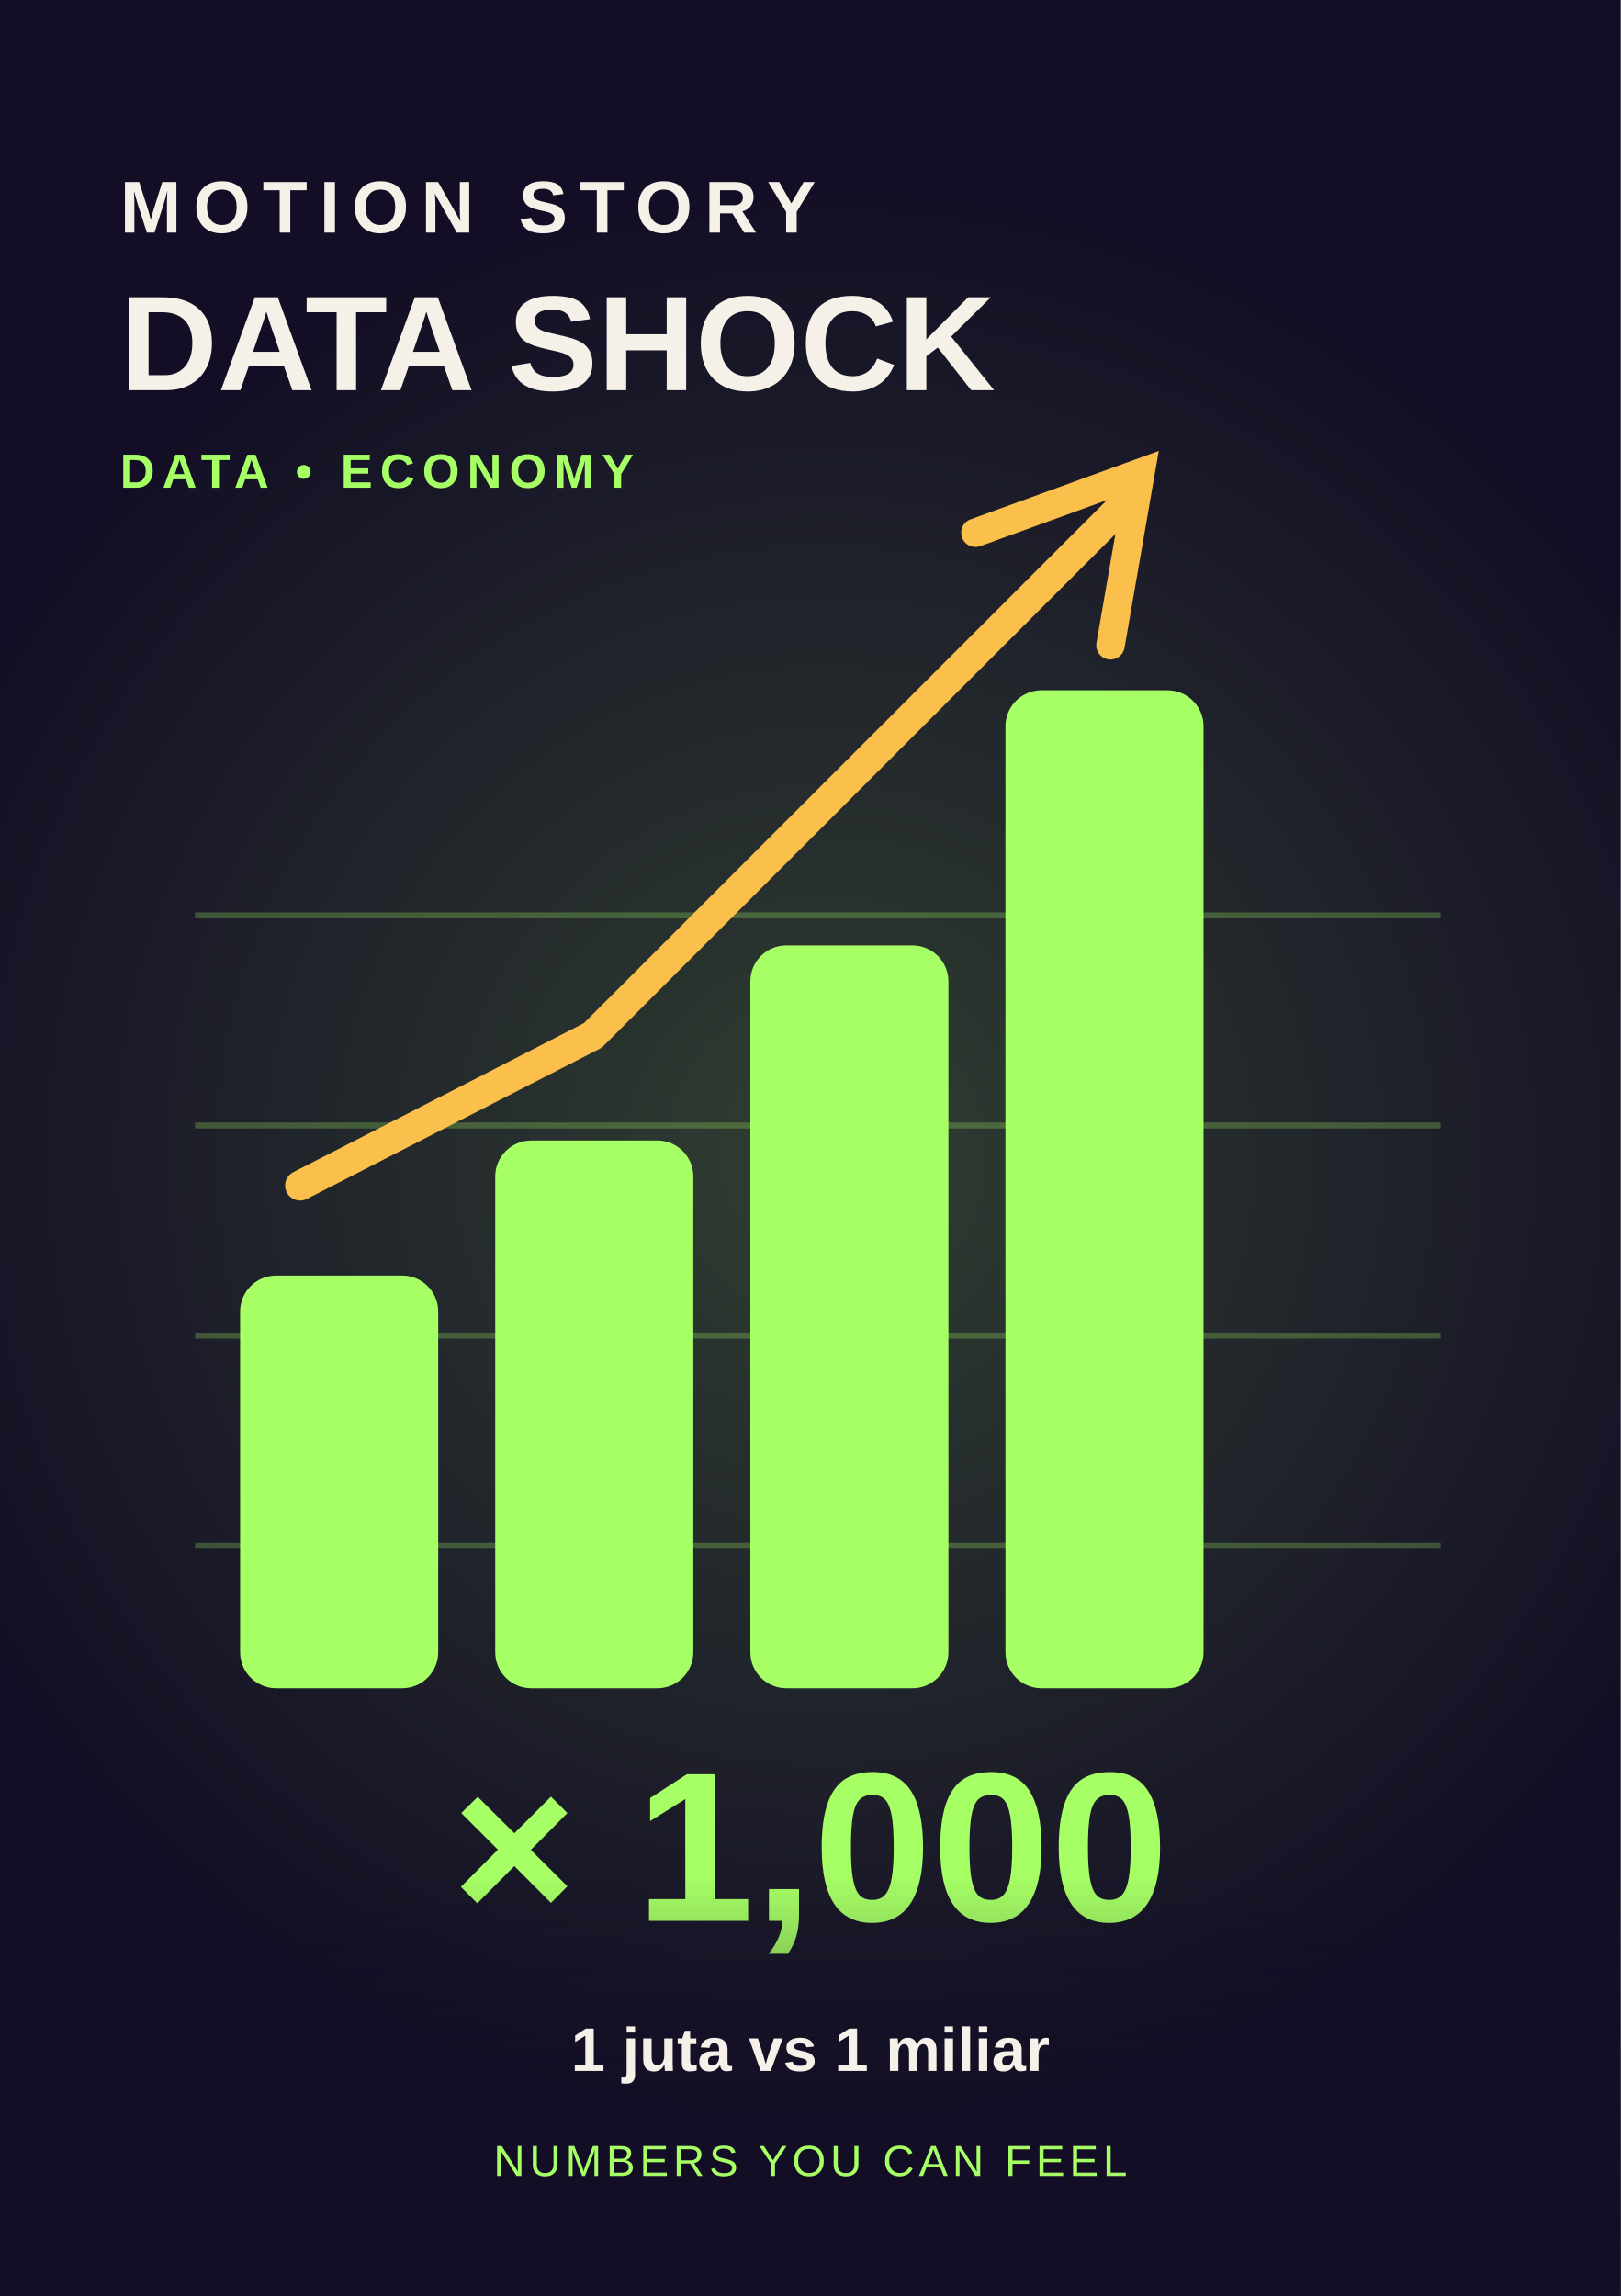
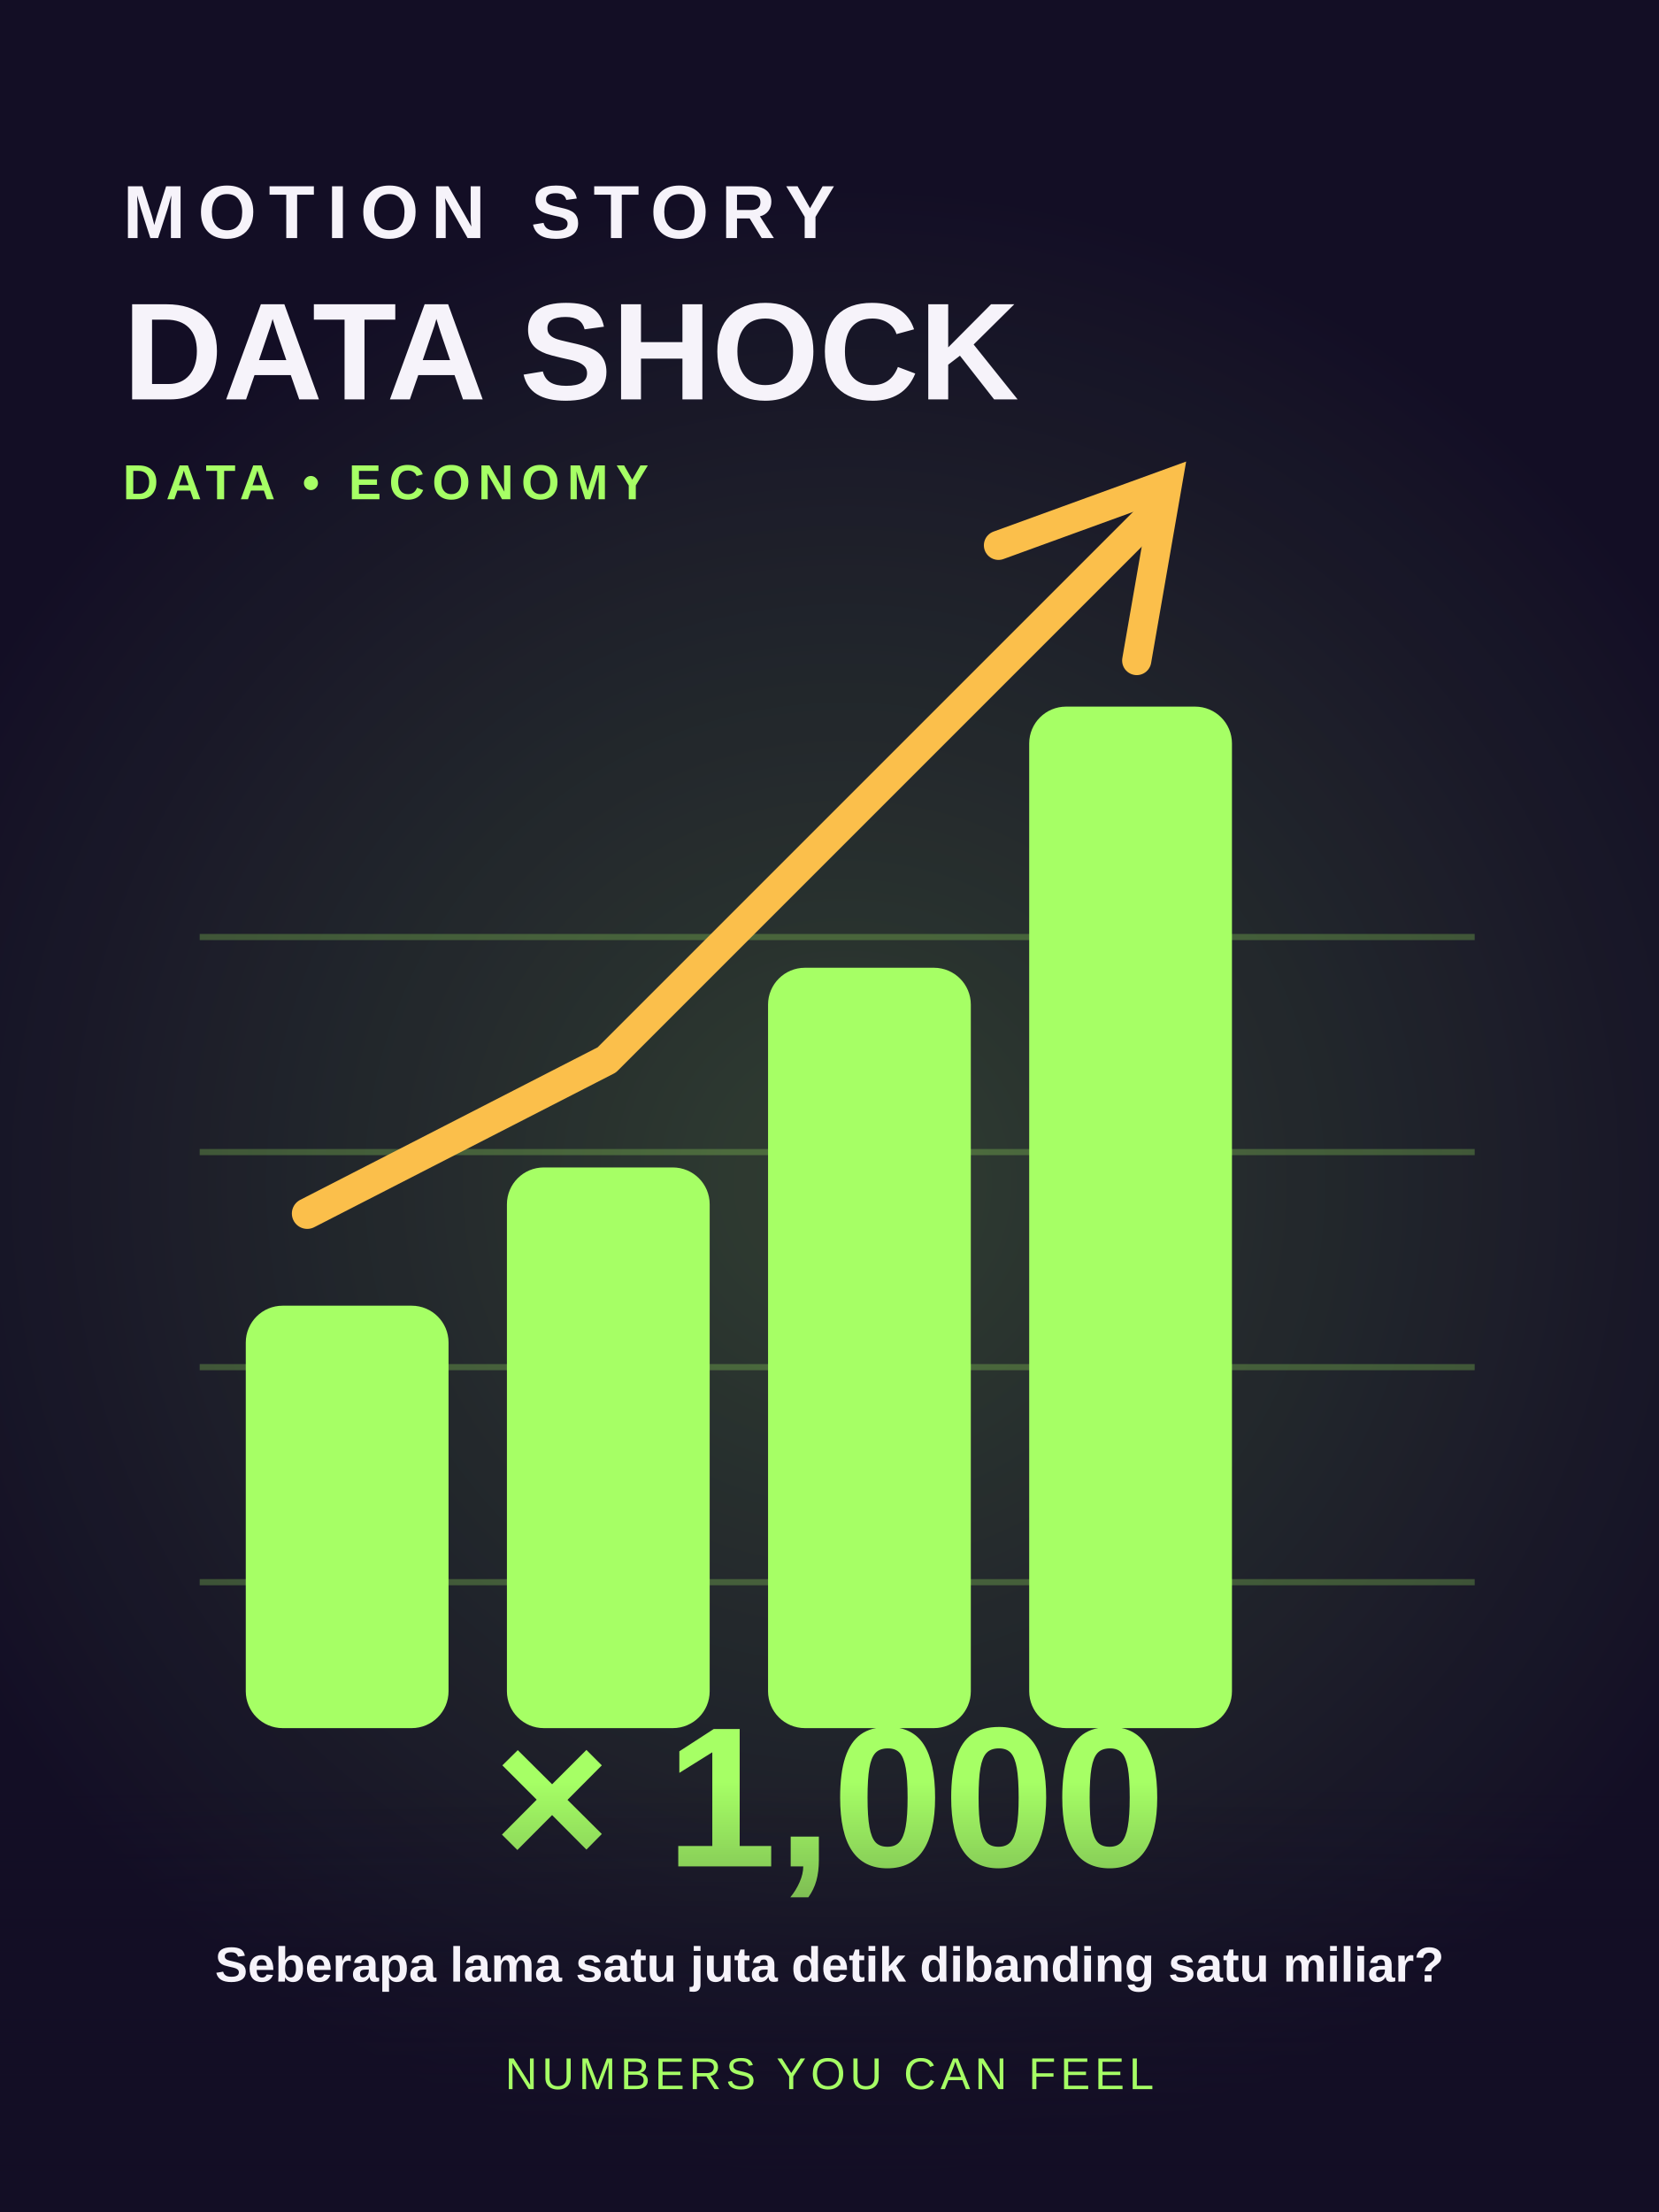
- <svg xmlns="http://www.w3.org/2000/svg" viewBox="0 0 1080 1530" width="1080" height="1530" role="img" aria-label="DATA SHOCK motion graphics key visual">
+ <svg xmlns="http://www.w3.org/2000/svg" viewBox="0 0 1080 1440" width="1080" height="1440" role="img" aria-label="DATA SHOCK motion graphics key visual">
  <defs>
    <radialGradient id="ambient">
      <stop stop-color="#A6FF65" stop-opacity=".2" />
      <stop offset="1" stop-color="#A6FF65" stop-opacity="0" />
    </radialGradient>
    <linearGradient id="fade" x2="0" y2="1">
      <stop stop-color="#130E25" stop-opacity="0" />
      <stop offset="1" stop-color="#130E25" stop-opacity="1" />
    </linearGradient>
  </defs>
-   <rect width="1080" height="1530" fill="#130E25" />
+   <rect width="1080" height="1440" fill="#130E25" />
  <circle cx="550" cy="770" r="650" fill="url(#ambient)" />
-   <g font-family="Arial,Helvetica,sans-serif" font-weight="900" fill="#F5F1E8">
+   <g font-family="Arial,Helvetica,sans-serif" font-weight="900" fill="#F6F3FA">
    <text x="80" y="155" font-size="49" letter-spacing="8">MOTION STORY</text>
    <text x="80" y="260" font-size="90">DATA SHOCK</text>
  </g>
  <text x="80" y="325" fill="#A6FF65" font-size="32" letter-spacing="5" font-weight="bold" font-family="Arial,Helvetica,sans-serif">DATA • ECONOMY</text>
  <g stroke="#A6FF65" opacity=".25">
    <path d="M130 1030H960M130 890H960M130 750H960M130 610H960" stroke-width="4" />
  </g>
  <g fill="#A6FF65">
    <rect x="160" y="850" width="132" height="275" rx="24" />
    <rect x="330" y="760" width="132" height="365" rx="24" />
    <rect x="500" y="630" width="132" height="495" rx="24" />
    <rect x="670" y="460" width="132" height="665" rx="24" />
  </g>
  <path d="M200 790L395 690L570 515L750 335" fill="none" stroke="#FBBF4B" stroke-width="20" stroke-linecap="round" stroke-linejoin="round" />
  <path d="M650 355L760 315L740 430" fill="none" stroke="#FBBF4B" stroke-width="19" stroke-linecap="round" />
-   <text x="540" y="1280" text-anchor="middle" font-family="Arial,sans-serif" font-size="142" font-weight="900" fill="#A6FF65">× 1,000</text>
-   <rect y="1250" width="1080" height="280" fill="url(#fade)" />
+   <text x="540" y="1215" text-anchor="middle" font-family="Arial,sans-serif" font-size="130" font-weight="900" fill="#A6FF65">× 1,000</text>
+   <rect y="1160" width="1080" height="280" fill="url(#fade)" />
  <g font-family="Arial,Helvetica,sans-serif" text-anchor="middle">
-     <text x="540" y="1380" font-size="41" fill="#F5F1E8" font-weight="bold">1 juta vs 1 miliar</text>
-     <text x="540" y="1450" font-size="29" fill="#A6FF65" letter-spacing="3">NUMBERS YOU CAN FEEL</text>
+     <text x="540" y="1290" font-size="32" fill="#F6F3FA" font-weight="bold">Seberapa lama satu juta detik dibanding satu miliar?</text>
+     <text x="540" y="1360" font-size="29" fill="#A6FF65" letter-spacing="3">NUMBERS YOU CAN FEEL</text>
  </g>
</svg>
